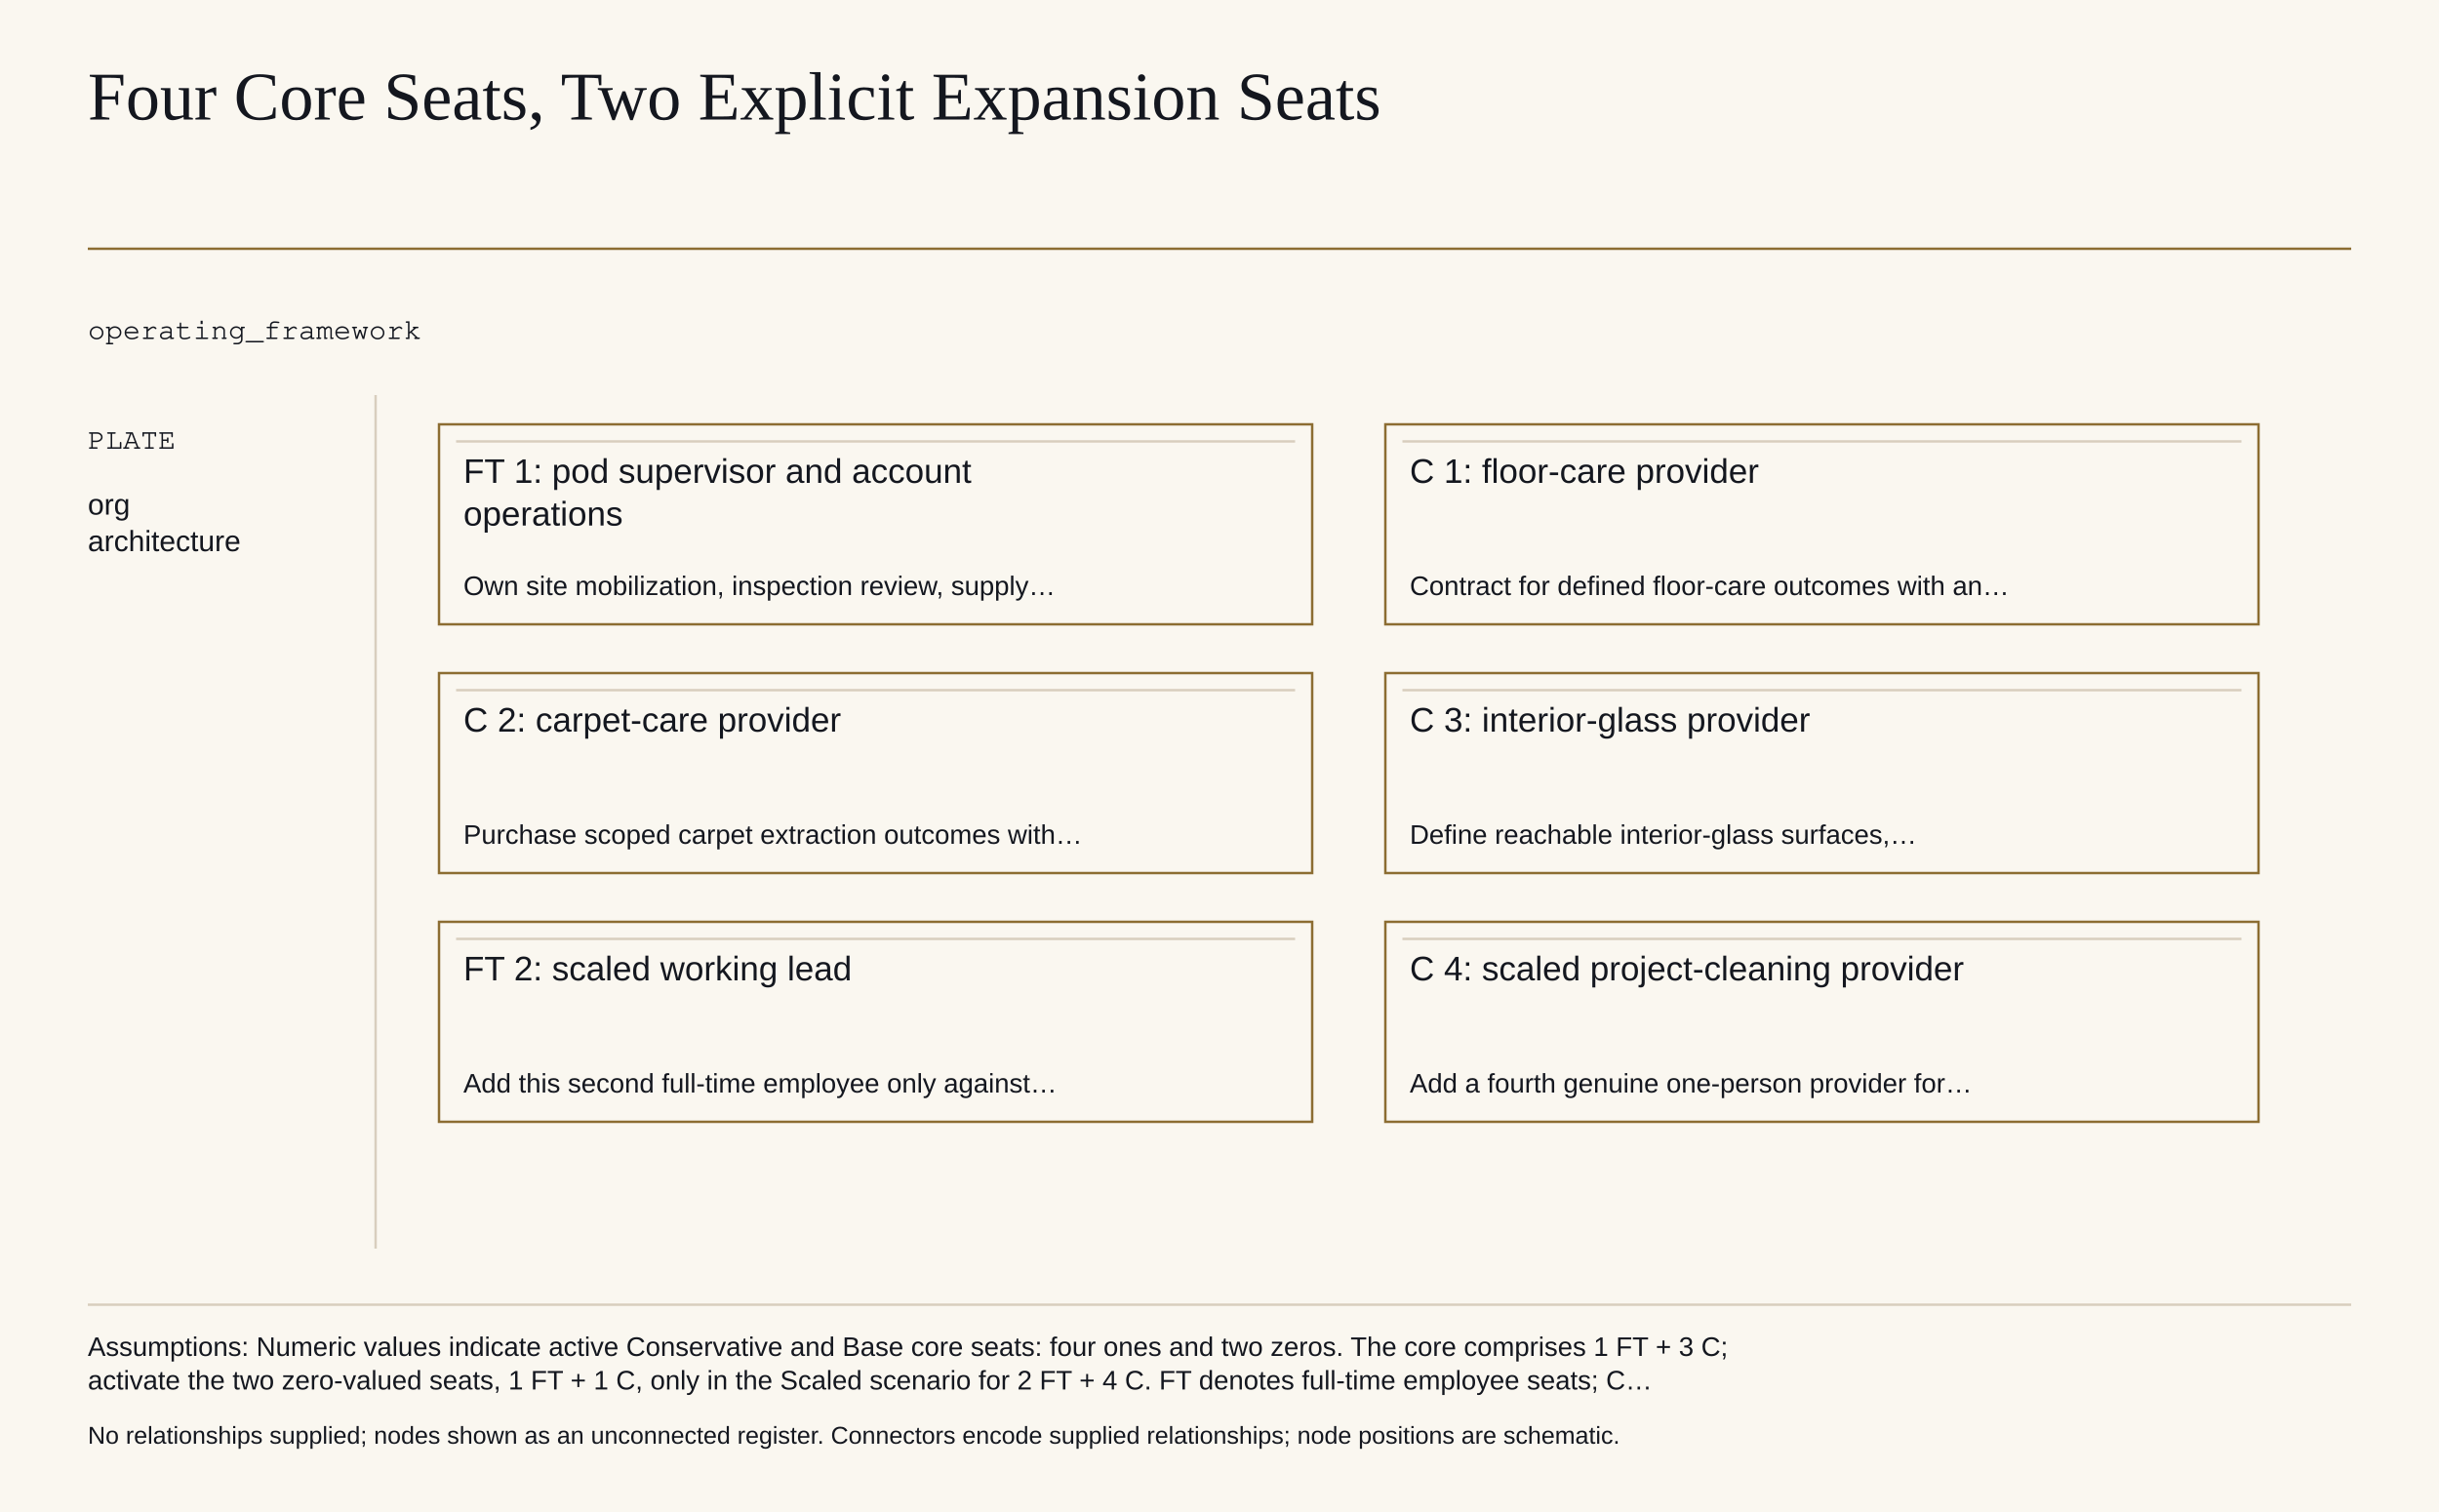
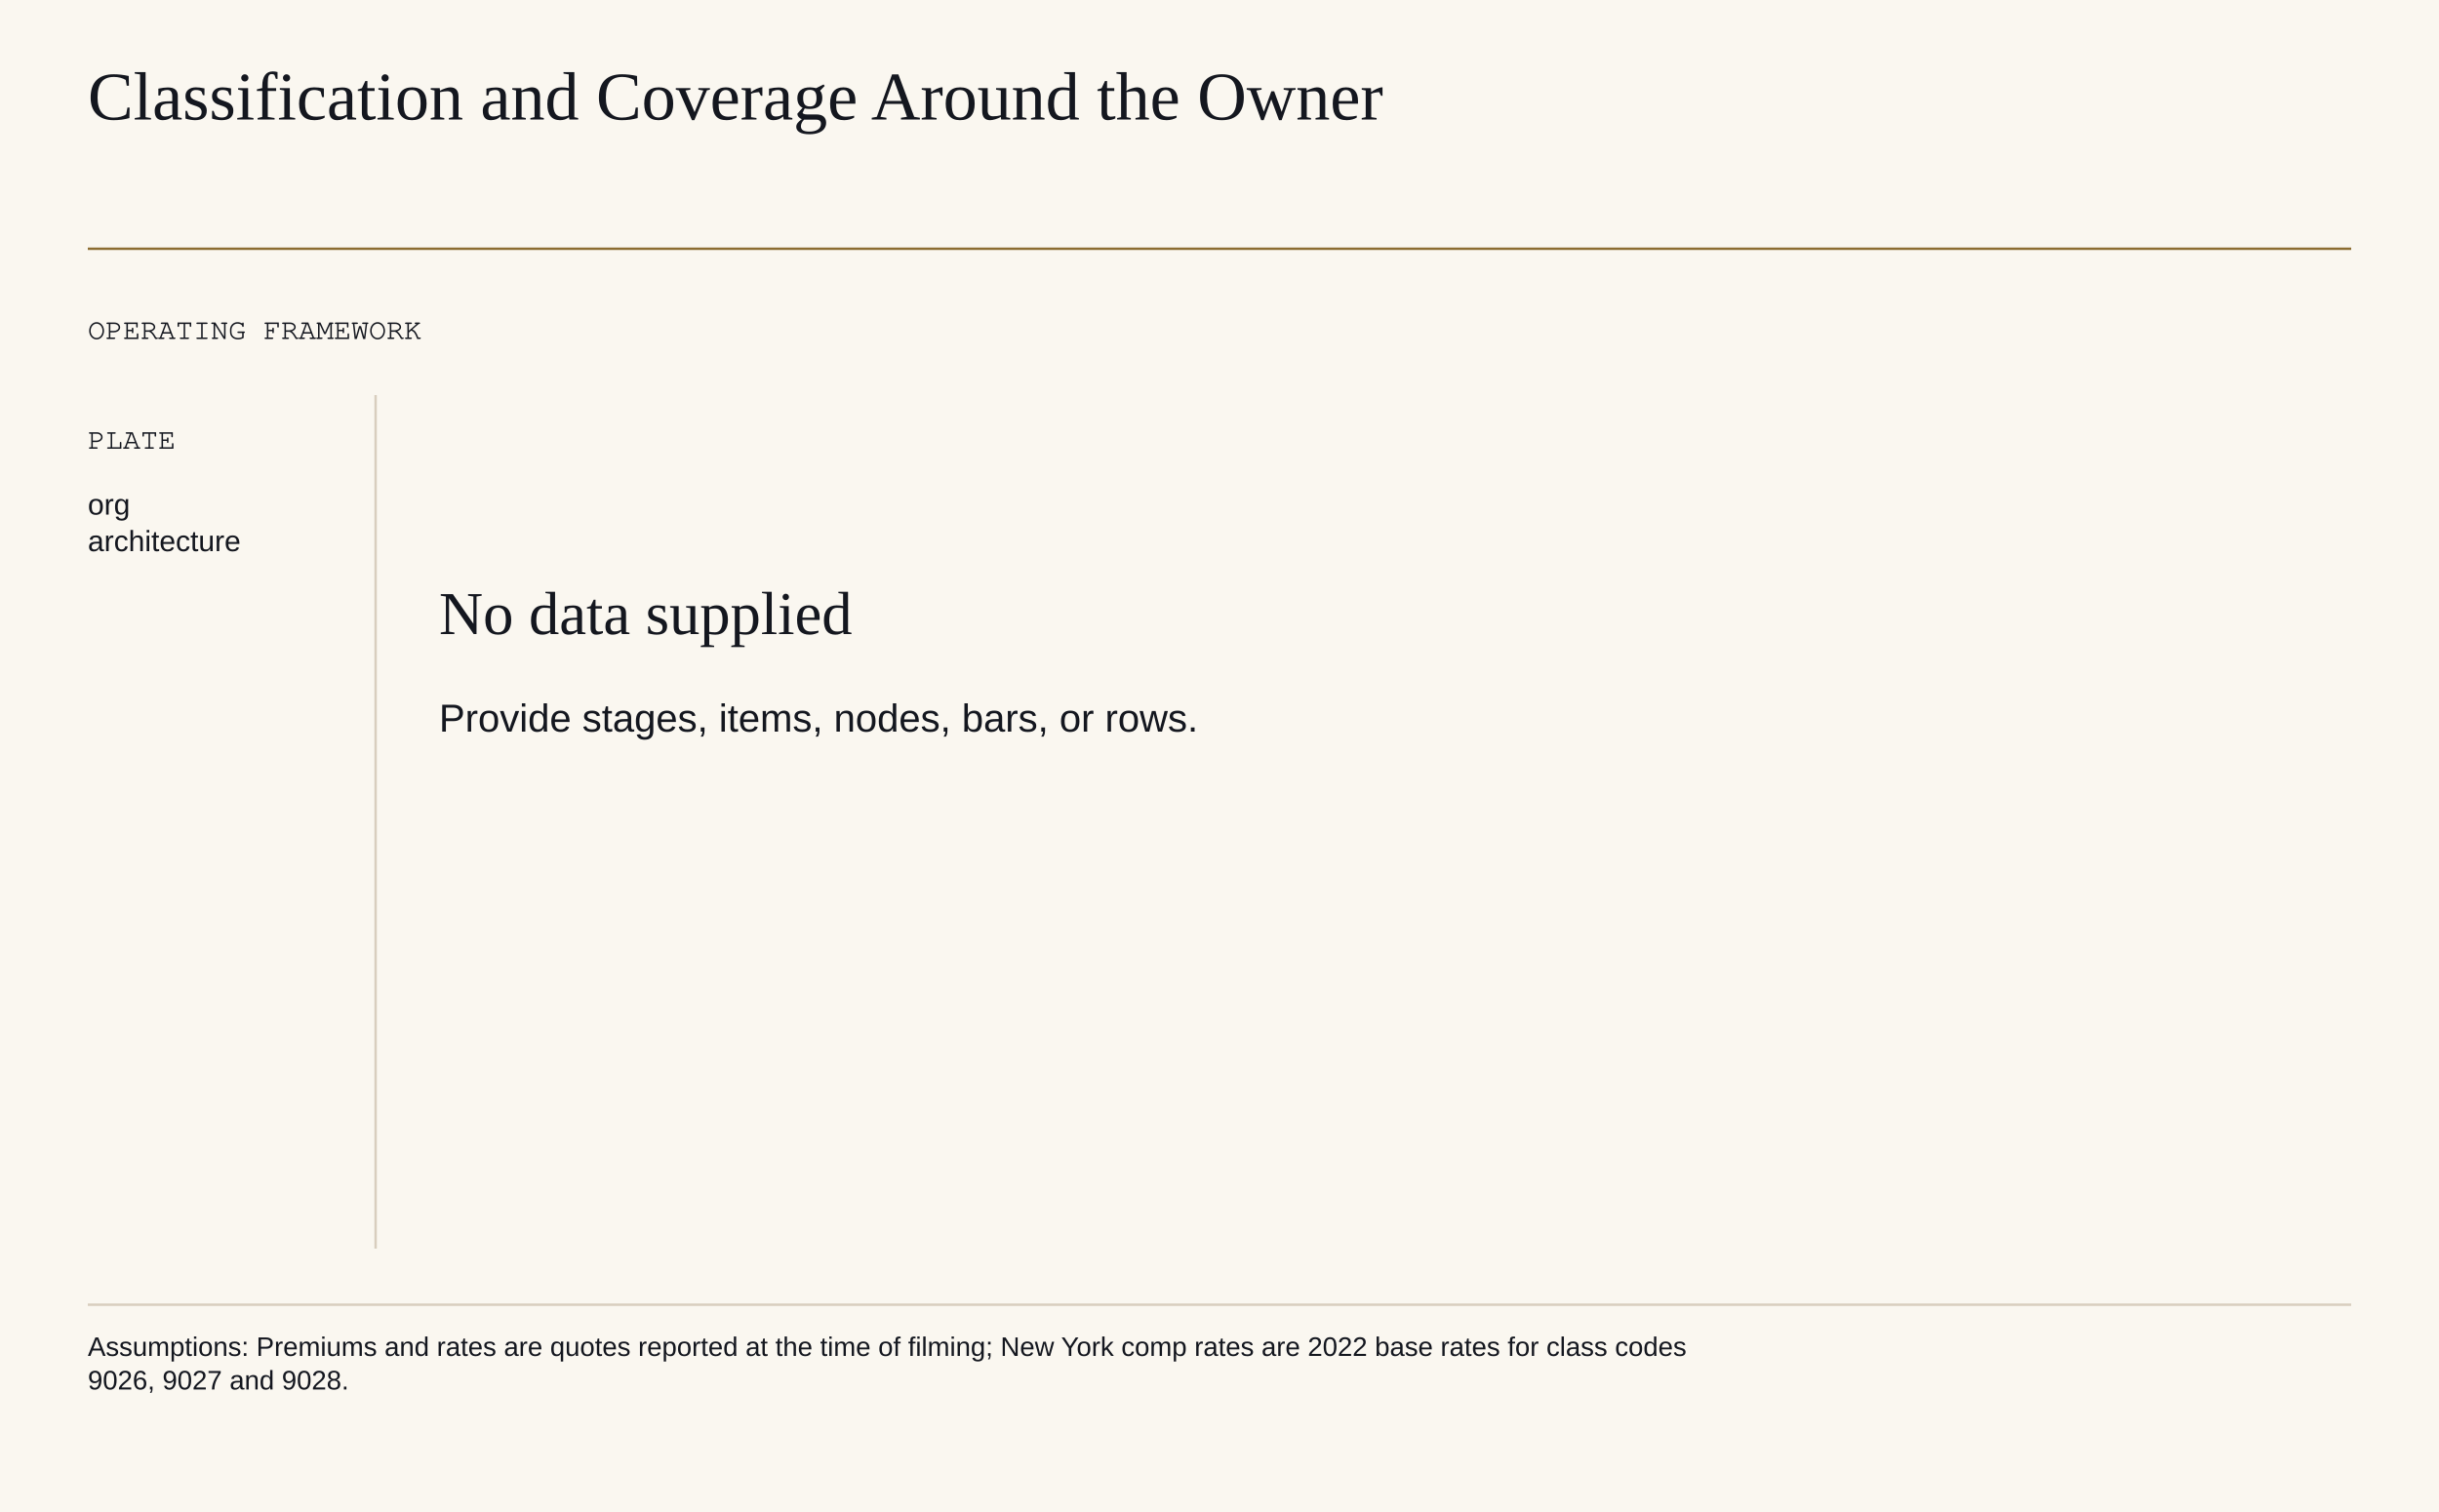
<svg xmlns="http://www.w3.org/2000/svg" viewBox="0 0 1000 620" role="img">
  <rect x="0" y="0" width="1000" height="620" fill="#FAF7F0" stroke="none" stroke-width="1" />
  <text x="36" y="49" font-family="Georgia, 'Times New Roman', serif" font-size="28" fill="#14171F" text-anchor="start" style="font-variant-numeric:tabular-nums">
-     <tspan x="36" dy="0">Four Core Seats, Two Explicit Expansion Seats</tspan>
+     <tspan x="36" dy="0">Classification and Coverage Around the Owner</tspan>
  </text>
  <line x1="36" y1="102" x2="964" y2="102" stroke="#8C6D32" stroke-width="1" />
  <text x="36" y="139" font-family="Courier, monospace" font-size="12" fill="#14171F" text-anchor="start" style="font-variant-numeric:tabular-nums">
-     <tspan x="36" dy="0">operating_framework</tspan>
+     <tspan x="36" dy="0">OPERATING FRAMEWORK</tspan>
  </text>
  <line x1="154" y1="162" x2="154" y2="512" stroke="#D8CEBE" stroke-width="1" />
  <text x="36" y="184" font-family="Courier, monospace" font-size="12" fill="#14171F" text-anchor="start" style="font-variant-numeric:tabular-nums">
    <tspan x="36" dy="0">PLATE</tspan>
  </text>
  <text x="36" y="211" font-family="Arial, Helvetica, sans-serif" font-size="12" fill="#14171F" text-anchor="start" style="font-variant-numeric:tabular-nums">
    <tspan x="36" dy="0">org</tspan>
    <tspan x="36" dy="15.0">architecture</tspan>
  </text>
-   <rect x="180.0" y="174.0" width="358.0" height="82" fill="#FAF7F0" stroke="#8C6D32" stroke-width="1" />
-   <line x1="187.0" y1="181.0" x2="531.0" y2="181.0" stroke="#D8CEBE" stroke-width="1" />
-   <text x="190.0" y="198.0" font-family="Arial, Helvetica, sans-serif" font-size="14" fill="#14171F" text-anchor="start" style="font-variant-numeric:tabular-nums">
-     <tspan x="190.0" dy="0">FT 1: pod supervisor and account</tspan>
-     <tspan x="190.0" dy="17.5">operations</tspan>
+   <text x="180" y="260" font-family="Georgia, 'Times New Roman', serif" font-size="25" fill="#14171F" text-anchor="start" style="font-variant-numeric:tabular-nums">
+     <tspan x="180" dy="0">No data supplied</tspan>
  </text>
-   <text x="190.0" y="244.0" font-family="Arial, Helvetica, sans-serif" font-size="11" fill="#14171F" text-anchor="start" style="font-variant-numeric:tabular-nums">
-     <tspan x="190.0" dy="0">Own site mobilization, inspection review, supply…</tspan>
-   </text>
-   <rect x="568.0" y="174.0" width="358.0" height="82" fill="#FAF7F0" stroke="#8C6D32" stroke-width="1" />
-   <line x1="575.0" y1="181.0" x2="919.0" y2="181.0" stroke="#D8CEBE" stroke-width="1" />
-   <text x="578.0" y="198.0" font-family="Arial, Helvetica, sans-serif" font-size="14" fill="#14171F" text-anchor="start" style="font-variant-numeric:tabular-nums">
-     <tspan x="578.0" dy="0">C 1: floor-care provider</tspan>
-   </text>
-   <text x="578.0" y="244.0" font-family="Arial, Helvetica, sans-serif" font-size="11" fill="#14171F" text-anchor="start" style="font-variant-numeric:tabular-nums">
-     <tspan x="578.0" dy="0">Contract for defined floor-care outcomes with an…</tspan>
-   </text>
-   <rect x="180.0" y="276.0" width="358.0" height="82" fill="#FAF7F0" stroke="#8C6D32" stroke-width="1" />
-   <line x1="187.0" y1="283.0" x2="531.0" y2="283.0" stroke="#D8CEBE" stroke-width="1" />
-   <text x="190.0" y="300.0" font-family="Arial, Helvetica, sans-serif" font-size="14" fill="#14171F" text-anchor="start" style="font-variant-numeric:tabular-nums">
-     <tspan x="190.0" dy="0">C 2: carpet-care provider</tspan>
-   </text>
-   <text x="190.0" y="346.0" font-family="Arial, Helvetica, sans-serif" font-size="11" fill="#14171F" text-anchor="start" style="font-variant-numeric:tabular-nums">
-     <tspan x="190.0" dy="0">Purchase scoped carpet extraction outcomes with…</tspan>
-   </text>
-   <rect x="568.0" y="276.0" width="358.0" height="82" fill="#FAF7F0" stroke="#8C6D32" stroke-width="1" />
-   <line x1="575.0" y1="283.0" x2="919.0" y2="283.0" stroke="#D8CEBE" stroke-width="1" />
-   <text x="578.0" y="300.0" font-family="Arial, Helvetica, sans-serif" font-size="14" fill="#14171F" text-anchor="start" style="font-variant-numeric:tabular-nums">
-     <tspan x="578.0" dy="0">C 3: interior-glass provider</tspan>
-   </text>
-   <text x="578.0" y="346.0" font-family="Arial, Helvetica, sans-serif" font-size="11" fill="#14171F" text-anchor="start" style="font-variant-numeric:tabular-nums">
-     <tspan x="578.0" dy="0">Define reachable interior-glass surfaces,…</tspan>
-   </text>
-   <rect x="180.0" y="378.0" width="358.0" height="82" fill="#FAF7F0" stroke="#8C6D32" stroke-width="1" />
-   <line x1="187.0" y1="385.0" x2="531.0" y2="385.0" stroke="#D8CEBE" stroke-width="1" />
-   <text x="190.0" y="402.0" font-family="Arial, Helvetica, sans-serif" font-size="14" fill="#14171F" text-anchor="start" style="font-variant-numeric:tabular-nums">
-     <tspan x="190.0" dy="0">FT 2: scaled working lead</tspan>
-   </text>
-   <text x="190.0" y="448.0" font-family="Arial, Helvetica, sans-serif" font-size="11" fill="#14171F" text-anchor="start" style="font-variant-numeric:tabular-nums">
-     <tspan x="190.0" dy="0">Add this second full-time employee only against…</tspan>
-   </text>
-   <rect x="568.0" y="378.0" width="358.0" height="82" fill="#FAF7F0" stroke="#8C6D32" stroke-width="1" />
-   <line x1="575.0" y1="385.0" x2="919.0" y2="385.0" stroke="#D8CEBE" stroke-width="1" />
-   <text x="578.0" y="402.0" font-family="Arial, Helvetica, sans-serif" font-size="14" fill="#14171F" text-anchor="start" style="font-variant-numeric:tabular-nums">
-     <tspan x="578.0" dy="0">C 4: scaled project-cleaning provider</tspan>
-   </text>
-   <text x="578.0" y="448.0" font-family="Arial, Helvetica, sans-serif" font-size="11" fill="#14171F" text-anchor="start" style="font-variant-numeric:tabular-nums">
-     <tspan x="578.0" dy="0">Add a fourth genuine one-person provider for…</tspan>
+   <text x="180" y="300" font-family="Arial, Helvetica, sans-serif" font-size="16" fill="#14171F" text-anchor="start" style="font-variant-numeric:tabular-nums">
+     <tspan x="180" dy="0">Provide stages, items, nodes, bars, or rows.</tspan>
  </text>
  <line x1="36" y1="535" x2="964" y2="535" stroke="#D8CEBE" stroke-width="1" />
  <text x="36" y="556" font-family="Arial, Helvetica, sans-serif" font-size="11" fill="#14171F" text-anchor="start" style="font-variant-numeric:tabular-nums">
-     <tspan x="36" dy="0">Assumptions: Numeric values indicate active Conservative and Base core seats: four ones and two zeros. The core comprises 1 FT + 3 C;</tspan>
-     <tspan x="36" dy="13.75">activate the two zero-valued seats, 1 FT + 1 C, only in the Scaled scenario for 2 FT + 4 C. FT denotes full-time employee seats; C…</tspan>
+     <tspan x="36" dy="0">Assumptions: Premiums and rates are quotes reported at the time of filming; New York comp rates are 2022 base rates for class codes</tspan>
+     <tspan x="36" dy="13.75">9026, 9027 and 9028.</tspan>
  </text>
  <text x="36" y="592" font-family="Arial, Helvetica, sans-serif" font-size="10" fill="#14171F" text-anchor="start" style="font-variant-numeric:tabular-nums">
-     <tspan x="36" dy="0">No relationships supplied; nodes shown as an unconnected register. Connectors encode supplied relationships; node positions are schematic.</tspan>
+     <tspan x="36" dy="0" />
  </text>
</svg>
